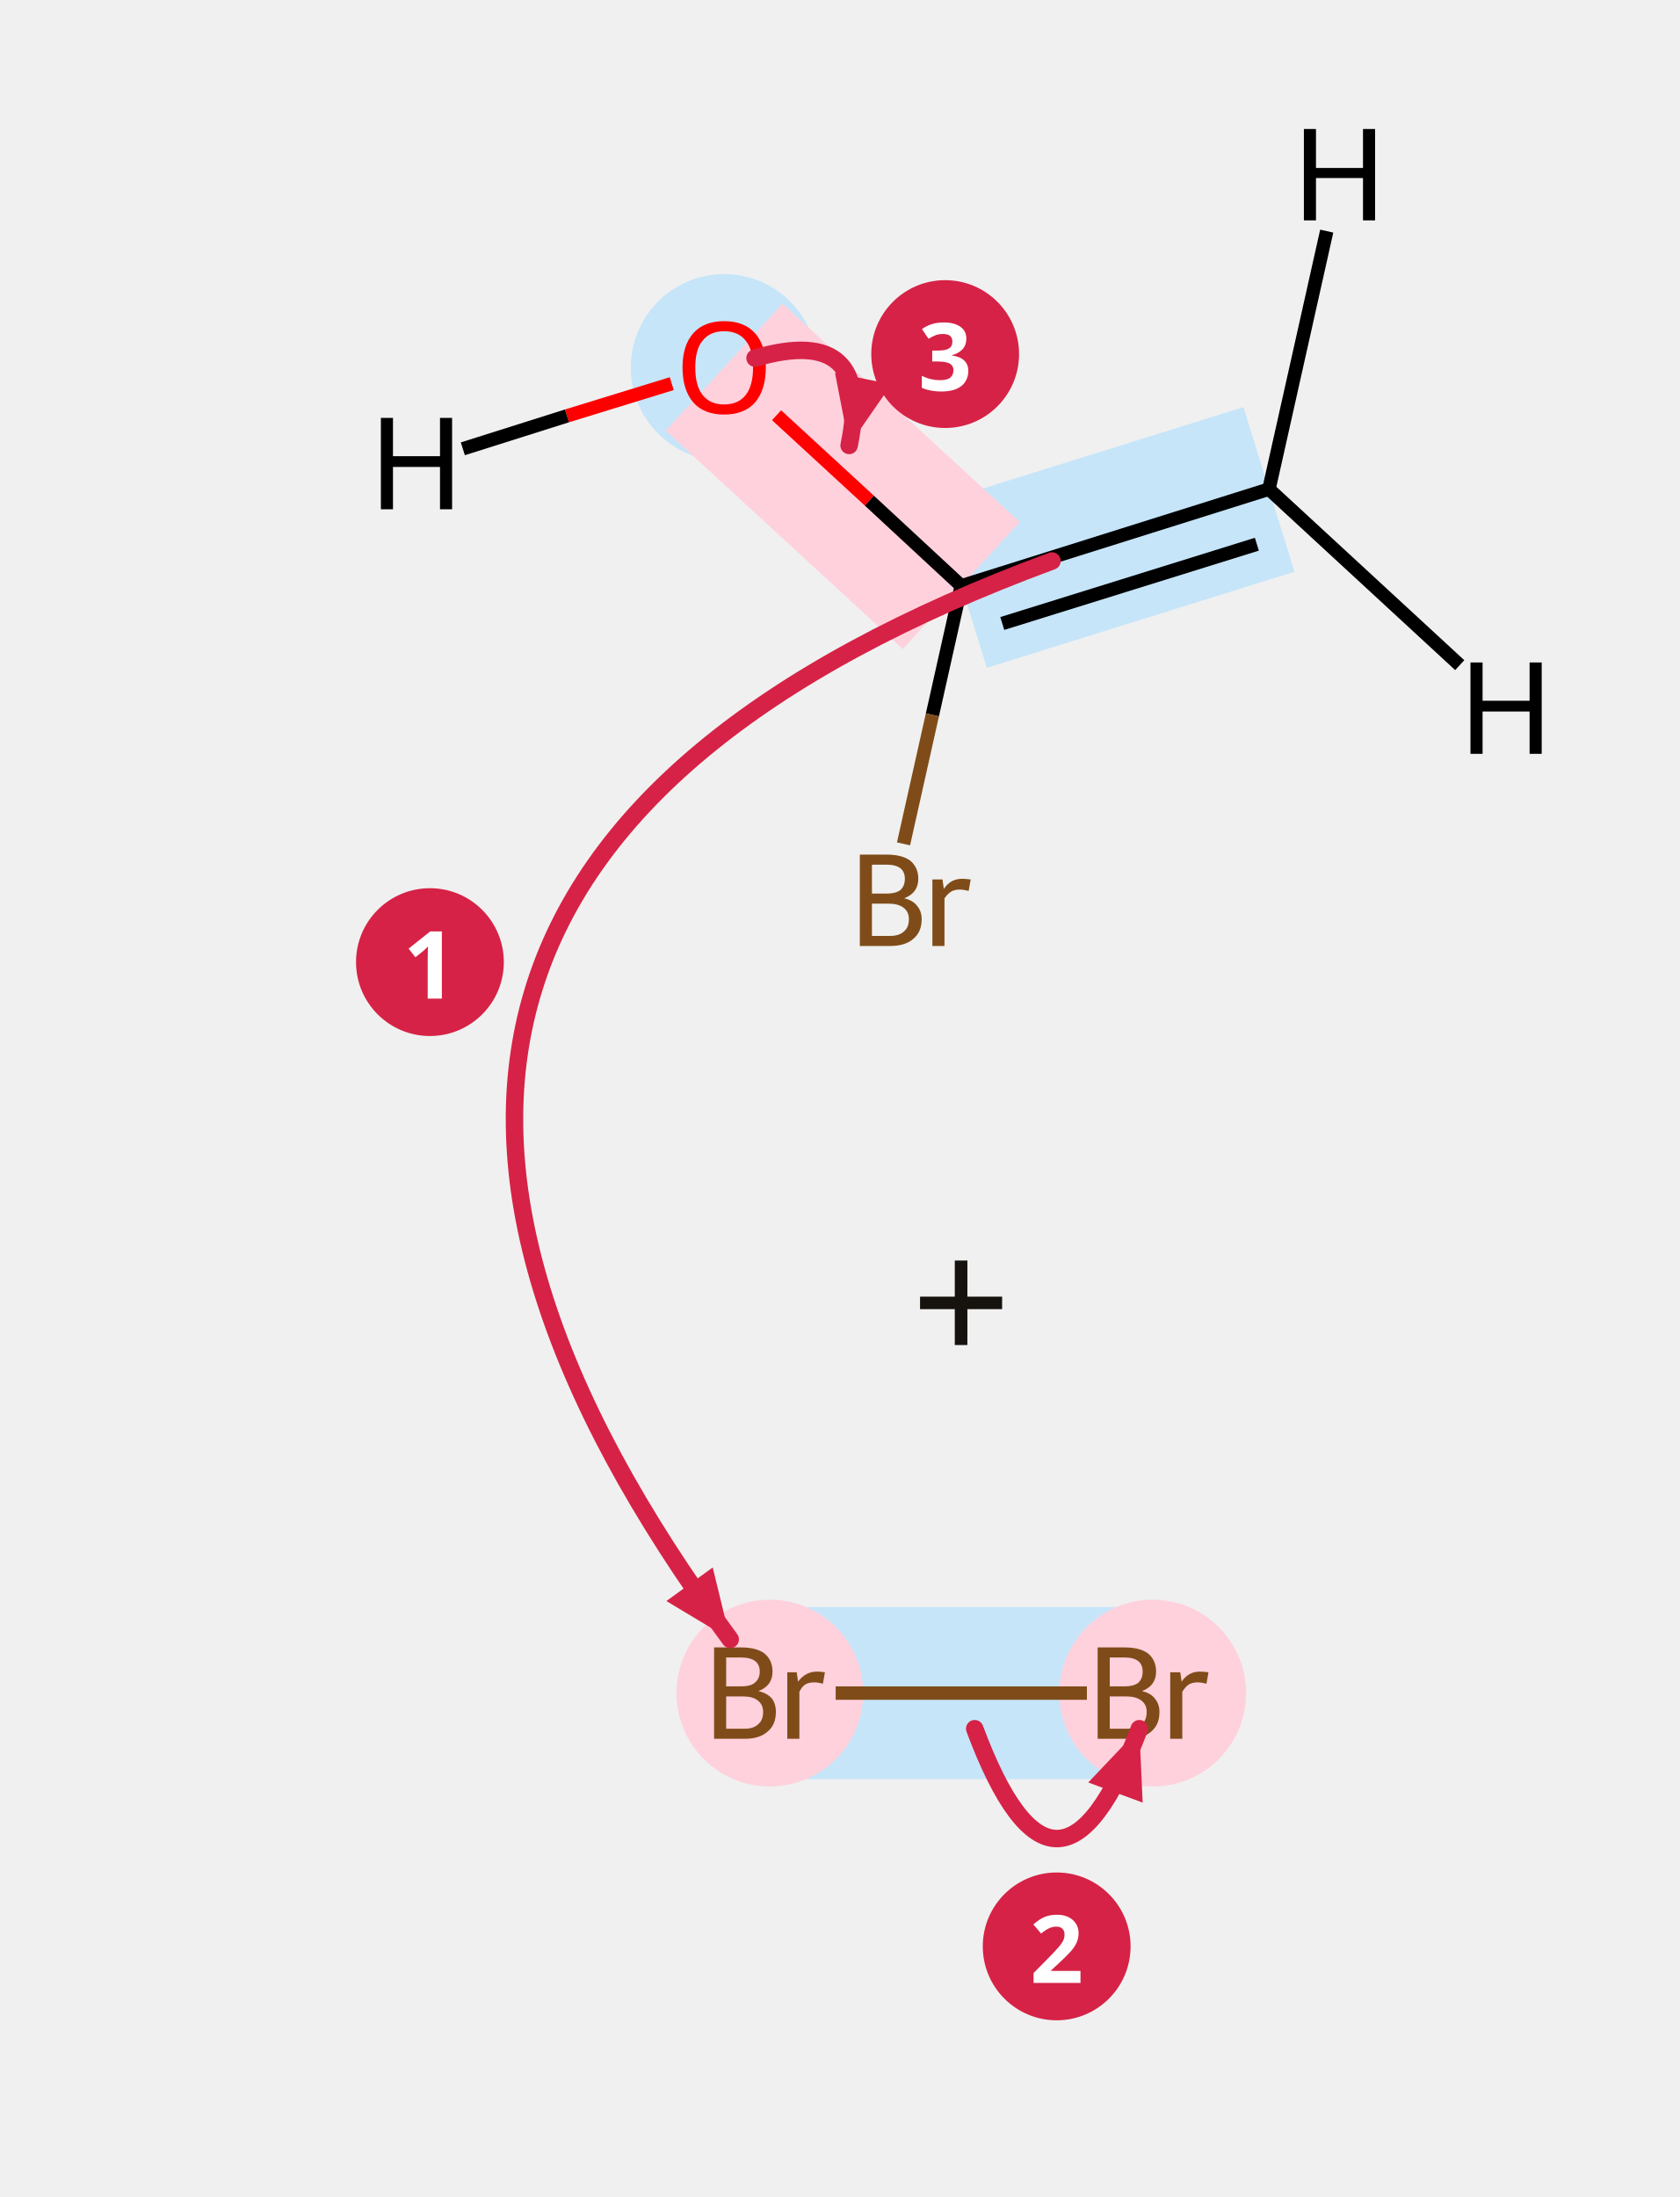
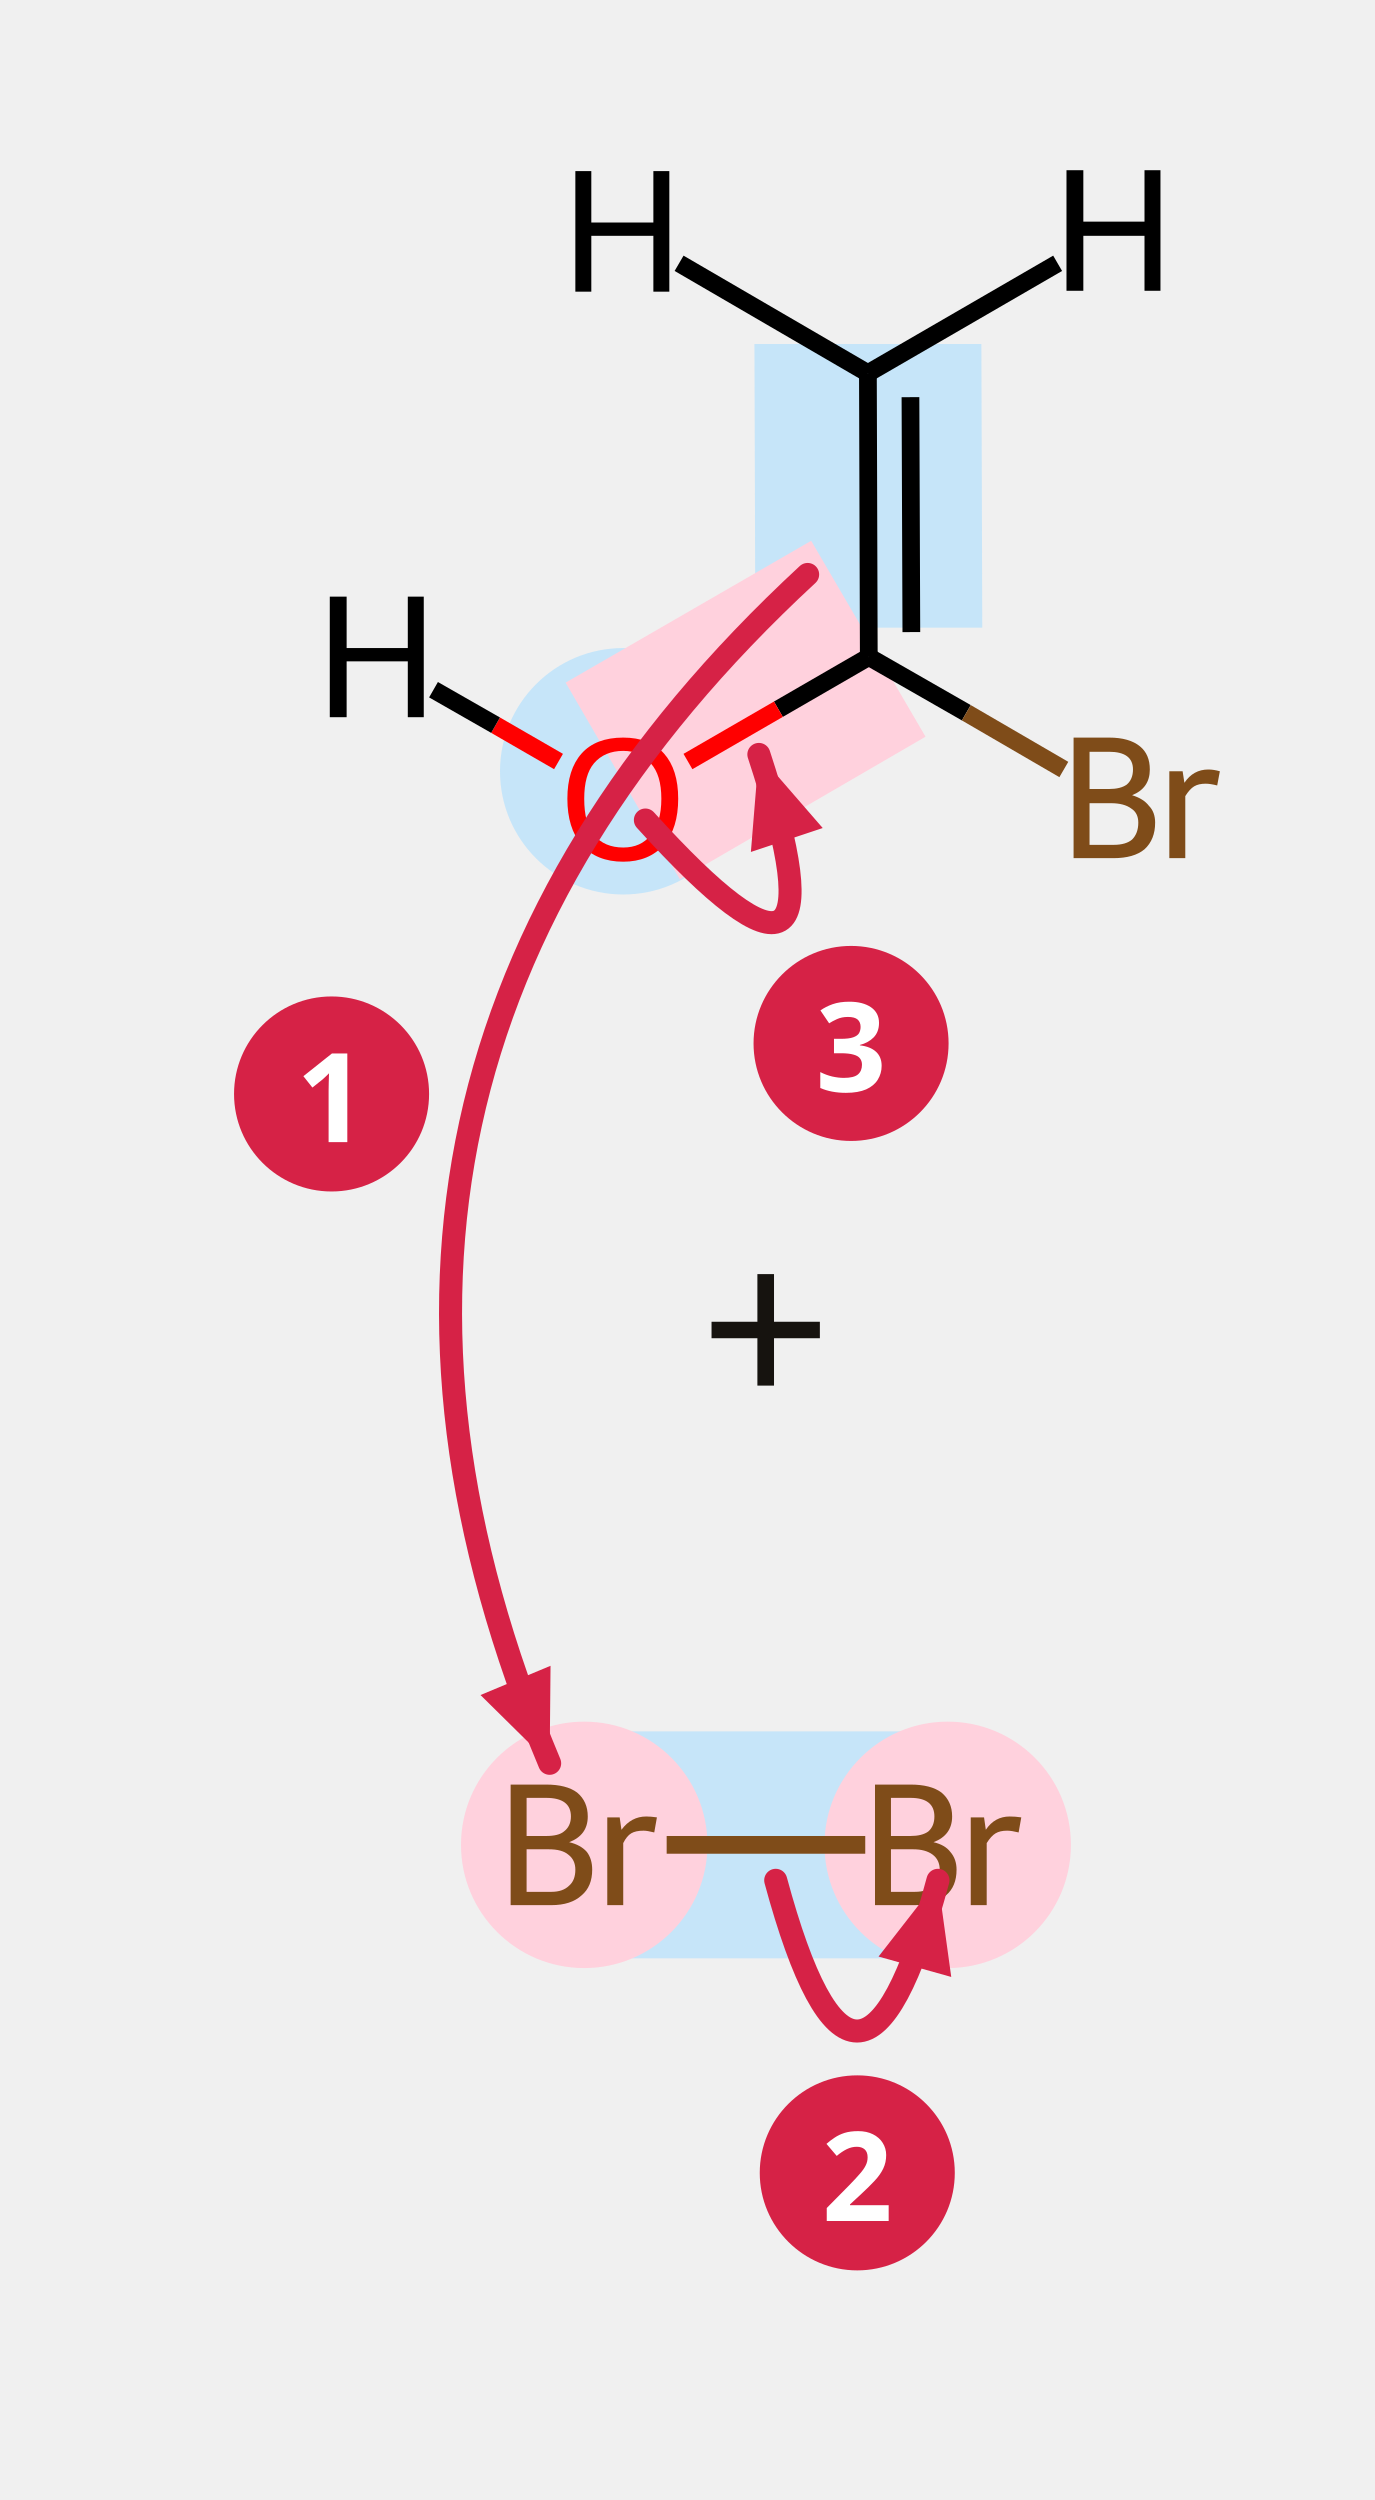
- <svg xmlns="http://www.w3.org/2000/svg" version="1.1" width="250px" height="327px" viewBox="-32 4 250 327">
-   <g transform="translate(-8.9, -26.0)">
-     <path class="bond-2 atom-1 atom-3" d="M 162.0,90.6 L 169.6,115.1 L 123.8,129.4 L 116.2,104.9 Z" style="fill:#C6E5F9;fill-rule:evenodd;fill-opacity:1;stroke:#C6E5F9;stroke-width:0.0px;stroke-linecap:butt;stroke-linejoin:miter;stroke-miterlimit:10;stroke-opacity:1;" />
-     <ellipse cx="84.7" cy="84.7" rx="13.4" ry="13.4" class="atom-4" style="fill:#C6E5F9;fill-rule:evenodd;stroke:#C6E5F9;stroke-width:1.0px;stroke-linecap:butt;stroke-linejoin:miter;stroke-opacity:1" />
-     <path class="bond-3 atom-3 atom-4" d="M 93.4,75.2 L 128.7,107.7 L 111.3,126.6 L 76.0,94.1 Z" style="fill:#FFD1DD;fill-rule:evenodd;fill-opacity:1;stroke:#FFD1DD;stroke-width:0.0px;stroke-linecap:butt;stroke-linejoin:miter;stroke-miterlimit:10;stroke-opacity:1;" />
-     <path class="bond-0 atom-0 atom-1" d="M 194.2,129.0 L 165.8,102.8" style="fill:none;fill-rule:evenodd;stroke:#000000;stroke-width:2.0px;stroke-linecap:butt;stroke-linejoin:miter;stroke-opacity:1" />
-     <path class="bond-1 atom-1 atom-2" d="M 165.8,102.8 L 174.4,64.4" style="fill:none;fill-rule:evenodd;stroke:#000000;stroke-width:2.0px;stroke-linecap:butt;stroke-linejoin:miter;stroke-opacity:1" />
-     <path class="bond-2 atom-1 atom-3" d="M 165.8,102.8 L 120.0,117.2" style="fill:none;fill-rule:evenodd;stroke:#000000;stroke-width:2.0px;stroke-linecap:butt;stroke-linejoin:miter;stroke-opacity:1" />
-     <path class="bond-2 atom-1 atom-3" d="M 164.0,111.0 L 126.1,122.8" style="fill:none;fill-rule:evenodd;stroke:#000000;stroke-width:2.0px;stroke-linecap:butt;stroke-linejoin:miter;stroke-opacity:1" />
-     <path class="bond-3 atom-3 atom-4" d="M 120.0,117.2 L 106.3,104.5" style="fill:none;fill-rule:evenodd;stroke:#000000;stroke-width:2.0px;stroke-linecap:butt;stroke-linejoin:miter;stroke-opacity:1" />
-     <path class="bond-3 atom-3 atom-4" d="M 106.3,104.5 L 92.5,91.8" style="fill:none;fill-rule:evenodd;stroke:#FF0000;stroke-width:2.0px;stroke-linecap:butt;stroke-linejoin:miter;stroke-opacity:1" />
-     <path class="bond-4 atom-4 atom-5" d="M 76.9,87.1 L 61.3,91.9" style="fill:none;fill-rule:evenodd;stroke:#FF0000;stroke-width:2.0px;stroke-linecap:butt;stroke-linejoin:miter;stroke-opacity:1" />
-     <path class="bond-4 atom-4 atom-5" d="M 61.3,91.9 L 45.8,96.8" style="fill:none;fill-rule:evenodd;stroke:#000000;stroke-width:2.0px;stroke-linecap:butt;stroke-linejoin:miter;stroke-opacity:1" />
-     <path class="bond-5 atom-3 atom-6" d="M 120.0,117.2 L 115.7,136.4" style="fill:none;fill-rule:evenodd;stroke:#000000;stroke-width:2.0px;stroke-linecap:butt;stroke-linejoin:miter;stroke-opacity:1" />
-     <path class="bond-5 atom-3 atom-6" d="M 115.7,136.4 L 111.4,155.6" style="fill:none;fill-rule:evenodd;stroke:#7F4C19;stroke-width:2.0px;stroke-linecap:butt;stroke-linejoin:miter;stroke-opacity:1" />
-     <path class="atom-0" d="M 195.8 128.6 L 197.6 128.6 L 197.6 134.3 L 204.6 134.3 L 204.6 128.6 L 206.4 128.6 L 206.4 142.2 L 204.6 142.2 L 204.6 135.9 L 197.6 135.9 L 197.6 142.2 L 195.8 142.2 L 195.8 128.6 " fill="#000000" />
-     <path class="atom-2" d="M 171.0 49.2 L 172.8 49.2 L 172.8 55.0 L 179.8 55.0 L 179.8 49.2 L 181.6 49.2 L 181.6 62.8 L 179.8 62.8 L 179.8 56.5 L 172.8 56.5 L 172.8 62.8 L 171.0 62.8 L 171.0 49.2 " fill="#000000" />
-     <path class="atom-4" d="M 78.5 84.7 Q 78.5 81.4, 80.1 79.6 Q 81.7 77.8, 84.7 77.8 Q 87.7 77.8, 89.3 79.6 Q 90.9 81.4, 90.9 84.7 Q 90.9 88.0, 89.3 89.9 Q 87.7 91.7, 84.7 91.7 Q 81.7 91.7, 80.1 89.9 Q 78.5 88.0, 78.5 84.7 M 84.7 90.2 Q 86.8 90.2, 87.9 88.8 Q 89.0 87.4, 89.0 84.7 Q 89.0 82.0, 87.9 80.7 Q 86.8 79.3, 84.7 79.3 Q 82.6 79.3, 81.5 80.7 Q 80.4 82.0, 80.4 84.7 Q 80.4 87.4, 81.5 88.8 Q 82.6 90.2, 84.7 90.2 " fill="#FF0000" />
-     <path class="atom-5" d="M 33.6 92.2 L 35.4 92.2 L 35.4 97.9 L 42.4 97.9 L 42.4 92.2 L 44.2 92.2 L 44.2 105.8 L 42.4 105.8 L 42.4 99.5 L 35.4 99.5 L 35.4 105.8 L 33.6 105.8 L 33.6 92.2 " fill="#000000" />
-     <path class="atom-6" d="M 111.5 163.7 Q 112.8 164.0, 113.4 164.8 Q 114.1 165.6, 114.1 166.8 Q 114.1 168.7, 112.9 169.7 Q 111.7 170.8, 109.4 170.8 L 104.9 170.8 L 104.9 157.2 L 108.9 157.2 Q 111.2 157.2, 112.4 158.1 Q 113.6 159.1, 113.6 160.8 Q 113.6 162.9, 111.5 163.7 M 106.7 158.7 L 106.7 163.0 L 108.9 163.0 Q 110.2 163.0, 110.9 162.5 Q 111.6 161.9, 111.6 160.8 Q 111.6 158.7, 108.9 158.7 L 106.7 158.7 M 109.4 169.3 Q 110.8 169.3, 111.5 168.6 Q 112.2 168.0, 112.2 166.8 Q 112.2 165.7, 111.4 165.1 Q 110.6 164.5, 109.2 164.5 L 106.7 164.5 L 106.7 169.3 L 109.4 169.3 " fill="#7F4C19" />
-     <path class="atom-6" d="M 117.2 160.9 L 117.4 162.3 Q 118.4 160.8, 120.1 160.8 Q 120.7 160.8, 121.4 160.9 L 121.1 162.6 Q 120.3 162.4, 119.8 162.4 Q 119.0 162.4, 118.5 162.7 Q 118.0 163.0, 117.5 163.7 L 117.5 170.8 L 115.7 170.8 L 115.7 160.9 L 117.2 160.9 " fill="#7F4C19" />
+ <svg xmlns="http://www.w3.org/2000/svg" version="1.1" width="155px" height="282px" viewBox="-13 4 155 282">
+   <g transform="translate(-45.6, -47.8)">
+     <path class="bond-2 atom-1 atom-3" d="M 143.3,90.6 L 143.4,122.6 L 117.8,122.6 L 117.7,90.6 Z" style="fill:#C6E5F9;fill-rule:evenodd;fill-opacity:1;stroke:#C6E5F9;stroke-width:0.0px;stroke-linecap:butt;stroke-linejoin:miter;stroke-miterlimit:10;stroke-opacity:1;" />
+     <ellipse cx="102.9" cy="138.8" rx="13.4" ry="13.4" class="atom-4" style="fill:#C6E5F9;fill-rule:evenodd;stroke:#C6E5F9;stroke-width:1.0px;stroke-linecap:butt;stroke-linejoin:miter;stroke-opacity:1" />
+     <path class="bond-3 atom-3 atom-4" d="M 124.1,112.8 L 137.0,134.9 L 109.3,151.0 L 96.4,128.8 Z" style="fill:#FFD1DD;fill-rule:evenodd;fill-opacity:1;stroke:#FFD1DD;stroke-width:0.0px;stroke-linecap:butt;stroke-linejoin:miter;stroke-miterlimit:10;stroke-opacity:1;" />
+     <path class="bond-0 atom-0 atom-1" d="M 151.9,81.5 L 130.5,93.9" style="fill:none;fill-rule:evenodd;stroke:#000000;stroke-width:2.0px;stroke-linecap:butt;stroke-linejoin:miter;stroke-opacity:1" />
+     <path class="bond-1 atom-1 atom-2" d="M 130.5,93.9 L 109.2,81.5" style="fill:none;fill-rule:evenodd;stroke:#000000;stroke-width:2.0px;stroke-linecap:butt;stroke-linejoin:miter;stroke-opacity:1" />
+     <path class="bond-2 atom-1 atom-3" d="M 130.5,93.9 L 130.6,125.9" style="fill:none;fill-rule:evenodd;stroke:#000000;stroke-width:2.0px;stroke-linecap:butt;stroke-linejoin:miter;stroke-opacity:1" />
+     <path class="bond-2 atom-1 atom-3" d="M 135.3,96.6 L 135.4,123.1" style="fill:none;fill-rule:evenodd;stroke:#000000;stroke-width:2.0px;stroke-linecap:butt;stroke-linejoin:miter;stroke-opacity:1" />
+     <path class="bond-3 atom-3 atom-4" d="M 130.6,125.9 L 120.4,131.8" style="fill:none;fill-rule:evenodd;stroke:#000000;stroke-width:2.0px;stroke-linecap:butt;stroke-linejoin:miter;stroke-opacity:1" />
+     <path class="bond-3 atom-3 atom-4" d="M 120.4,131.8 L 110.2,137.7" style="fill:none;fill-rule:evenodd;stroke:#FF0000;stroke-width:2.0px;stroke-linecap:butt;stroke-linejoin:miter;stroke-opacity:1" />
+     <path class="bond-4 atom-4 atom-5" d="M 95.6,137.7 L 88.5,133.6" style="fill:none;fill-rule:evenodd;stroke:#FF0000;stroke-width:2.0px;stroke-linecap:butt;stroke-linejoin:miter;stroke-opacity:1" />
+     <path class="bond-4 atom-4 atom-5" d="M 88.5,133.6 L 81.5,129.6" style="fill:none;fill-rule:evenodd;stroke:#000000;stroke-width:2.0px;stroke-linecap:butt;stroke-linejoin:miter;stroke-opacity:1" />
+     <path class="bond-5 atom-3 atom-6" d="M 130.6,125.9 L 141.6,132.2" style="fill:none;fill-rule:evenodd;stroke:#000000;stroke-width:2.0px;stroke-linecap:butt;stroke-linejoin:miter;stroke-opacity:1" />
+     <path class="bond-5 atom-3 atom-6" d="M 141.6,132.2 L 152.6,138.6" style="fill:none;fill-rule:evenodd;stroke:#7F4C19;stroke-width:2.0px;stroke-linecap:butt;stroke-linejoin:miter;stroke-opacity:1" />
+     <path class="atom-0" d="M 152.9 71.0 L 154.8 71.0 L 154.8 76.8 L 161.7 76.8 L 161.7 71.0 L 163.5 71.0 L 163.5 84.6 L 161.7 84.6 L 161.7 78.4 L 154.8 78.4 L 154.8 84.6 L 152.9 84.6 L 152.9 71.0 " fill="#000000" />
+     <path class="atom-2" d="M 97.5 71.1 L 99.3 71.1 L 99.3 76.9 L 106.3 76.9 L 106.3 71.1 L 108.1 71.1 L 108.1 84.7 L 106.3 84.7 L 106.3 78.4 L 99.3 78.4 L 99.3 84.7 L 97.5 84.7 L 97.5 71.1 " fill="#000000" />
+     <path class="atom-4" d="M 96.6 141.9 Q 96.6 138.6, 98.2 136.8 Q 99.8 135.0, 102.9 135.0 Q 105.9 135.0, 107.5 136.8 Q 109.1 138.6, 109.1 141.9 Q 109.1 145.2, 107.5 147.1 Q 105.8 149.0, 102.9 149.0 Q 99.9 149.0, 98.2 147.1 Q 96.6 145.2, 96.6 141.9 M 102.9 147.4 Q 104.9 147.4, 106.0 146.0 Q 107.2 144.6, 107.2 141.9 Q 107.2 139.2, 106.0 137.9 Q 104.9 136.5, 102.9 136.5 Q 100.8 136.5, 99.6 137.9 Q 98.5 139.2, 98.5 141.9 Q 98.5 144.7, 99.6 146.0 Q 100.8 147.4, 102.9 147.4 " fill="#FF0000" />
+     <path class="atom-5" d="M 69.8 119.1 L 71.7 119.1 L 71.7 124.9 L 78.6 124.9 L 78.6 119.1 L 80.4 119.1 L 80.4 132.7 L 78.6 132.7 L 78.6 126.4 L 71.7 126.4 L 71.7 132.7 L 69.8 132.7 L 69.8 119.1 " fill="#000000" />
+     <path class="atom-6" d="M 160.3 141.5 Q 161.6 141.9, 162.2 142.7 Q 162.9 143.4, 162.9 144.6 Q 162.9 146.5, 161.7 147.6 Q 160.5 148.6, 158.2 148.6 L 153.7 148.6 L 153.7 135.0 L 157.7 135.0 Q 160.0 135.0, 161.2 136.0 Q 162.3 136.9, 162.3 138.6 Q 162.3 140.7, 160.3 141.5 M 155.5 136.6 L 155.5 140.8 L 157.7 140.8 Q 159.0 140.8, 159.7 140.3 Q 160.4 139.7, 160.4 138.6 Q 160.4 136.6, 157.7 136.6 L 155.5 136.6 M 158.2 147.1 Q 159.6 147.1, 160.3 146.5 Q 161.0 145.8, 161.0 144.6 Q 161.0 143.5, 160.2 143.0 Q 159.4 142.4, 157.9 142.4 L 155.5 142.4 L 155.5 147.1 L 158.2 147.1 " fill="#7F4C19" />
+     <path class="atom-6" d="M 166.0 138.8 L 166.2 140.1 Q 167.2 138.6, 168.9 138.6 Q 169.5 138.6, 170.2 138.8 L 169.9 140.4 Q 169.1 140.2, 168.6 140.2 Q 167.8 140.2, 167.3 140.5 Q 166.8 140.8, 166.3 141.6 L 166.3 148.6 L 164.5 148.6 L 164.5 138.8 L 166.0 138.8 " fill="#7F4C19" />
  </g>
-   <g transform="translate(-8.9, 146.0)">
-     <path class="bond-0 atom-0 atom-1" d="M 96.9,97.2 L 144.9,97.2 L 144.9,122.8 L 96.9,122.8 Z" style="fill:#C6E5F9;fill-rule:evenodd;fill-opacity:1;stroke:#C6E5F9;stroke-width:0.0px;stroke-linecap:butt;stroke-linejoin:miter;stroke-miterlimit:10;stroke-opacity:1;" />
-     <ellipse cx="91.5" cy="110.0" rx="13.4" ry="13.4" class="atom-0" style="fill:#FFD1DD;fill-rule:evenodd;stroke:#FFD1DD;stroke-width:1.0px;stroke-linecap:butt;stroke-linejoin:miter;stroke-opacity:1" />
-     <ellipse cx="148.5" cy="110.0" rx="13.4" ry="13.4" class="atom-1" style="fill:#FFD1DD;fill-rule:evenodd;stroke:#FFD1DD;stroke-width:1.0px;stroke-linecap:butt;stroke-linejoin:miter;stroke-opacity:1" />
-     <path class="bond-0 atom-0 atom-1" d="M 101.3,110.0 L 138.7,110.0" style="fill:none;fill-rule:evenodd;stroke:#7F4C19;stroke-width:2.0px;stroke-linecap:butt;stroke-linejoin:miter;stroke-opacity:1" />
-     <path class="atom-0" d="M 89.8 109.7 Q 91.1 110.0, 91.8 110.8 Q 92.4 111.6, 92.4 112.8 Q 92.4 114.7, 91.2 115.7 Q 90.0 116.8, 87.8 116.8 L 83.2 116.8 L 83.2 103.2 L 87.2 103.2 Q 89.5 103.2, 90.7 104.1 Q 91.9 105.1, 91.9 106.8 Q 91.9 108.9, 89.8 109.7 M 85.0 104.7 L 85.0 109.0 L 87.2 109.0 Q 88.6 109.0, 89.2 108.5 Q 90.0 107.9, 90.0 106.8 Q 90.0 104.7, 87.2 104.7 L 85.0 104.7 M 87.8 115.3 Q 89.1 115.3, 89.8 114.6 Q 90.5 114.0, 90.5 112.8 Q 90.5 111.7, 89.7 111.1 Q 89.0 110.5, 87.5 110.5 L 85.0 110.5 L 85.0 115.3 L 87.8 115.3 " fill="#7F4C19" />
-     <path class="atom-0" d="M 95.5 106.9 L 95.7 108.3 Q 96.8 106.8, 98.5 106.8 Q 99.0 106.8, 99.7 106.9 L 99.4 108.6 Q 98.6 108.4, 98.2 108.4 Q 97.3 108.4, 96.8 108.7 Q 96.3 109.0, 95.9 109.8 L 95.9 116.8 L 94.1 116.8 L 94.1 106.9 L 95.5 106.9 " fill="#7F4C19" />
-     <path class="atom-1" d="M 146.9 109.7 Q 148.2 110.0, 148.8 110.8 Q 149.5 111.6, 149.5 112.8 Q 149.5 114.7, 148.3 115.7 Q 147.1 116.8, 144.8 116.8 L 140.3 116.8 L 140.3 103.2 L 144.3 103.2 Q 146.6 103.2, 147.8 104.1 Q 149.0 105.1, 149.0 106.8 Q 149.0 108.9, 146.9 109.7 M 142.1 104.7 L 142.1 109.0 L 144.3 109.0 Q 145.6 109.0, 146.3 108.5 Q 147.0 107.9, 147.0 106.8 Q 147.0 104.7, 144.3 104.7 L 142.1 104.7 M 144.8 115.3 Q 146.2 115.3, 146.9 114.6 Q 147.6 114.0, 147.6 112.8 Q 147.6 111.7, 146.8 111.1 Q 146.0 110.5, 144.6 110.5 L 142.1 110.5 L 142.1 115.3 L 144.8 115.3 " fill="#7F4C19" />
-     <path class="atom-1" d="M 152.6 106.9 L 152.8 108.3 Q 153.8 106.8, 155.5 106.8 Q 156.1 106.8, 156.8 106.9 L 156.5 108.6 Q 155.7 108.4, 155.2 108.4 Q 154.4 108.4, 153.9 108.7 Q 153.4 109.0, 152.9 109.8 L 152.9 116.8 L 151.1 116.8 L 151.1 106.9 L 152.6 106.9 " fill="#7F4C19" />
+   <g transform="translate(-46.6, 102.1)">
+     <path class="bond-0 atom-0 atom-1" d="M 104.9,97.2 L 136.9,97.2 L 136.9,122.8 L 104.9,122.8 Z" style="fill:#C6E5F9;fill-rule:evenodd;fill-opacity:1;stroke:#C6E5F9;stroke-width:0.0px;stroke-linecap:butt;stroke-linejoin:miter;stroke-miterlimit:10;stroke-opacity:1;" />
+     <ellipse cx="99.5" cy="110.0" rx="13.4" ry="13.4" class="atom-0" style="fill:#FFD1DD;fill-rule:evenodd;stroke:#FFD1DD;stroke-width:1.0px;stroke-linecap:butt;stroke-linejoin:miter;stroke-opacity:1" />
+     <ellipse cx="140.5" cy="110.0" rx="13.4" ry="13.4" class="atom-1" style="fill:#FFD1DD;fill-rule:evenodd;stroke:#FFD1DD;stroke-width:1.0px;stroke-linecap:butt;stroke-linejoin:miter;stroke-opacity:1" />
+     <path class="bond-0 atom-0 atom-1" d="M 108.8,110.0 L 131.2,110.0" style="fill:none;fill-rule:evenodd;stroke:#7F4C19;stroke-width:2.0px;stroke-linecap:butt;stroke-linejoin:miter;stroke-opacity:1" />
+     <path class="atom-0" d="M 97.8 109.7 Q 99.1 110.0, 99.8 110.8 Q 100.4 111.6, 100.4 112.8 Q 100.4 114.7, 99.2 115.7 Q 98.0 116.8, 95.8 116.8 L 91.2 116.8 L 91.2 103.2 L 95.2 103.2 Q 97.5 103.2, 98.7 104.1 Q 99.9 105.1, 99.9 106.8 Q 99.9 108.9, 97.8 109.7 M 93.0 104.7 L 93.0 109.0 L 95.2 109.0 Q 96.6 109.0, 97.2 108.5 Q 98.0 107.9, 98.0 106.8 Q 98.0 104.7, 95.2 104.7 L 93.0 104.7 M 95.8 115.3 Q 97.1 115.3, 97.8 114.6 Q 98.5 114.0, 98.5 112.8 Q 98.5 111.7, 97.7 111.1 Q 97.0 110.5, 95.5 110.5 L 93.0 110.5 L 93.0 115.3 L 95.8 115.3 " fill="#7F4C19" />
+     <path class="atom-0" d="M 103.5 106.9 L 103.7 108.3 Q 104.8 106.8, 106.5 106.8 Q 107.0 106.8, 107.7 106.9 L 107.4 108.6 Q 106.6 108.4, 106.2 108.4 Q 105.3 108.4, 104.8 108.7 Q 104.3 109.0, 103.9 109.8 L 103.9 116.8 L 102.1 116.8 L 102.1 106.9 L 103.5 106.9 " fill="#7F4C19" />
+     <path class="atom-1" d="M 138.9 109.7 Q 140.2 110.0, 140.8 110.8 Q 141.5 111.6, 141.5 112.8 Q 141.5 114.7, 140.3 115.7 Q 139.1 116.8, 136.8 116.8 L 132.3 116.8 L 132.3 103.2 L 136.3 103.2 Q 138.6 103.2, 139.8 104.1 Q 141.0 105.1, 141.0 106.8 Q 141.0 108.9, 138.9 109.7 M 134.1 104.7 L 134.1 109.0 L 136.3 109.0 Q 137.6 109.0, 138.3 108.5 Q 139.0 107.9, 139.0 106.8 Q 139.0 104.7, 136.3 104.7 L 134.1 104.7 M 136.8 115.3 Q 138.2 115.3, 138.9 114.6 Q 139.6 114.0, 139.6 112.8 Q 139.6 111.7, 138.8 111.1 Q 138.0 110.5, 136.6 110.5 L 134.1 110.5 L 134.1 115.3 L 136.8 115.3 " fill="#7F4C19" />
+     <path class="atom-1" d="M 144.6 106.9 L 144.8 108.3 Q 145.8 106.8, 147.5 106.8 Q 148.1 106.8, 148.8 106.9 L 148.5 108.6 Q 147.7 108.4, 147.2 108.4 Q 146.4 108.4, 145.9 108.7 Q 145.4 109.0, 144.9 109.8 L 144.9 116.8 L 143.1 116.8 L 143.1 106.9 L 144.6 106.9 " fill="#7F4C19" />
  </g>
-   <text x="111.1" y="197.0" text-anchor="middle" dominant-baseline="central" font-family="Karla, sans-serif" font-size="26" fill="#16130F">+</text>
-   <path d="M 124.6,87.5 Q -6.1,135.8 76.7,248.0" fill="none" stroke="#D62246" stroke-width="2.6" stroke-linecap="round" />
-   <polygon points="76.7,248.0 67.2,242.3 74.1,237.3" fill="#D62246" />
-   <circle cx="32.0" cy="147.2" r="11" fill="#D62246" />
-   <text x="32.0" y="147.2" text-anchor="middle" dominant-baseline="central" font-family="Karla, sans-serif" font-size="14" font-weight="700" fill="#FFFFFF">1</text>
-   <path d="M 113.1,261.3 Q 125.3,294.0 137.6,261.3" fill="none" stroke="#D62246" stroke-width="2.6" stroke-linecap="round" />
-   <polygon points="137.6,261.3 138.1,272.3 130.0,269.3" fill="#D62246" />
-   <circle cx="125.3" cy="293.7" r="11" fill="#D62246" />
-   <text x="125.3" y="293.7" text-anchor="middle" dominant-baseline="central" font-family="Karla, sans-serif" font-size="14" font-weight="700" fill="#FFFFFF">2</text>
-   <path d="M 80.4,57.3 Q 98.2,52.1 94.4,70.3" fill="none" stroke="#D62246" stroke-width="2.6" stroke-linecap="round" />
-   <polygon points="94.4,70.3 92.3,59.5 100.7,61.2" fill="#D62246" />
-   <circle cx="108.7" cy="56.7" r="11" fill="#D62246" />
-   <text x="108.7" y="56.7" text-anchor="middle" dominant-baseline="central" font-family="Karla, sans-serif" font-size="14" font-weight="700" fill="#FFFFFF">3</text>
+   <text x="73.4" y="153.1" text-anchor="middle" dominant-baseline="central" font-family="Karla, sans-serif" font-size="26" fill="#16130F">+</text>
+   <path d="M 78.1,68.8 Q 16.6,125.7 49.0,202.9" fill="none" stroke="#D62246" stroke-width="2.6" stroke-linecap="round" />
+   <polygon points="49.0,202.9 41.2,195.2 49.1,191.9" fill="#D62246" />
+   <circle cx="24.4" cy="127.4" r="11" fill="#D62246" />
+   <text x="24.4" y="127.4" text-anchor="middle" dominant-baseline="central" font-family="Karla, sans-serif" font-size="14" font-weight="700" fill="#FFFFFF">1</text>
+   <path d="M 74.5,216.1 Q 83.7,250.1 92.8,216.1" fill="none" stroke="#D62246" stroke-width="2.6" stroke-linecap="round" />
+   <polygon points="92.8,216.1 94.3,227.0 86.1,224.7" fill="#D62246" />
+   <circle cx="83.7" cy="249.1" r="11" fill="#D62246" />
+   <text x="83.7" y="249.1" text-anchor="middle" dominant-baseline="central" font-family="Karla, sans-serif" font-size="14" font-weight="700" fill="#FFFFFF">2</text>
+   <path d="M 59.8,96.5 Q 83.7,122.9 72.6,89.1" fill="none" stroke="#D62246" stroke-width="2.6" stroke-linecap="round" />
+   <polygon points="72.6,89.1 79.8,97.4 71.7,100.1" fill="#D62246" />
+   <circle cx="83.0" cy="121.7" r="11" fill="#D62246" />
+   <text x="83.0" y="121.7" text-anchor="middle" dominant-baseline="central" font-family="Karla, sans-serif" font-size="14" font-weight="700" fill="#FFFFFF">3</text>
</svg>
